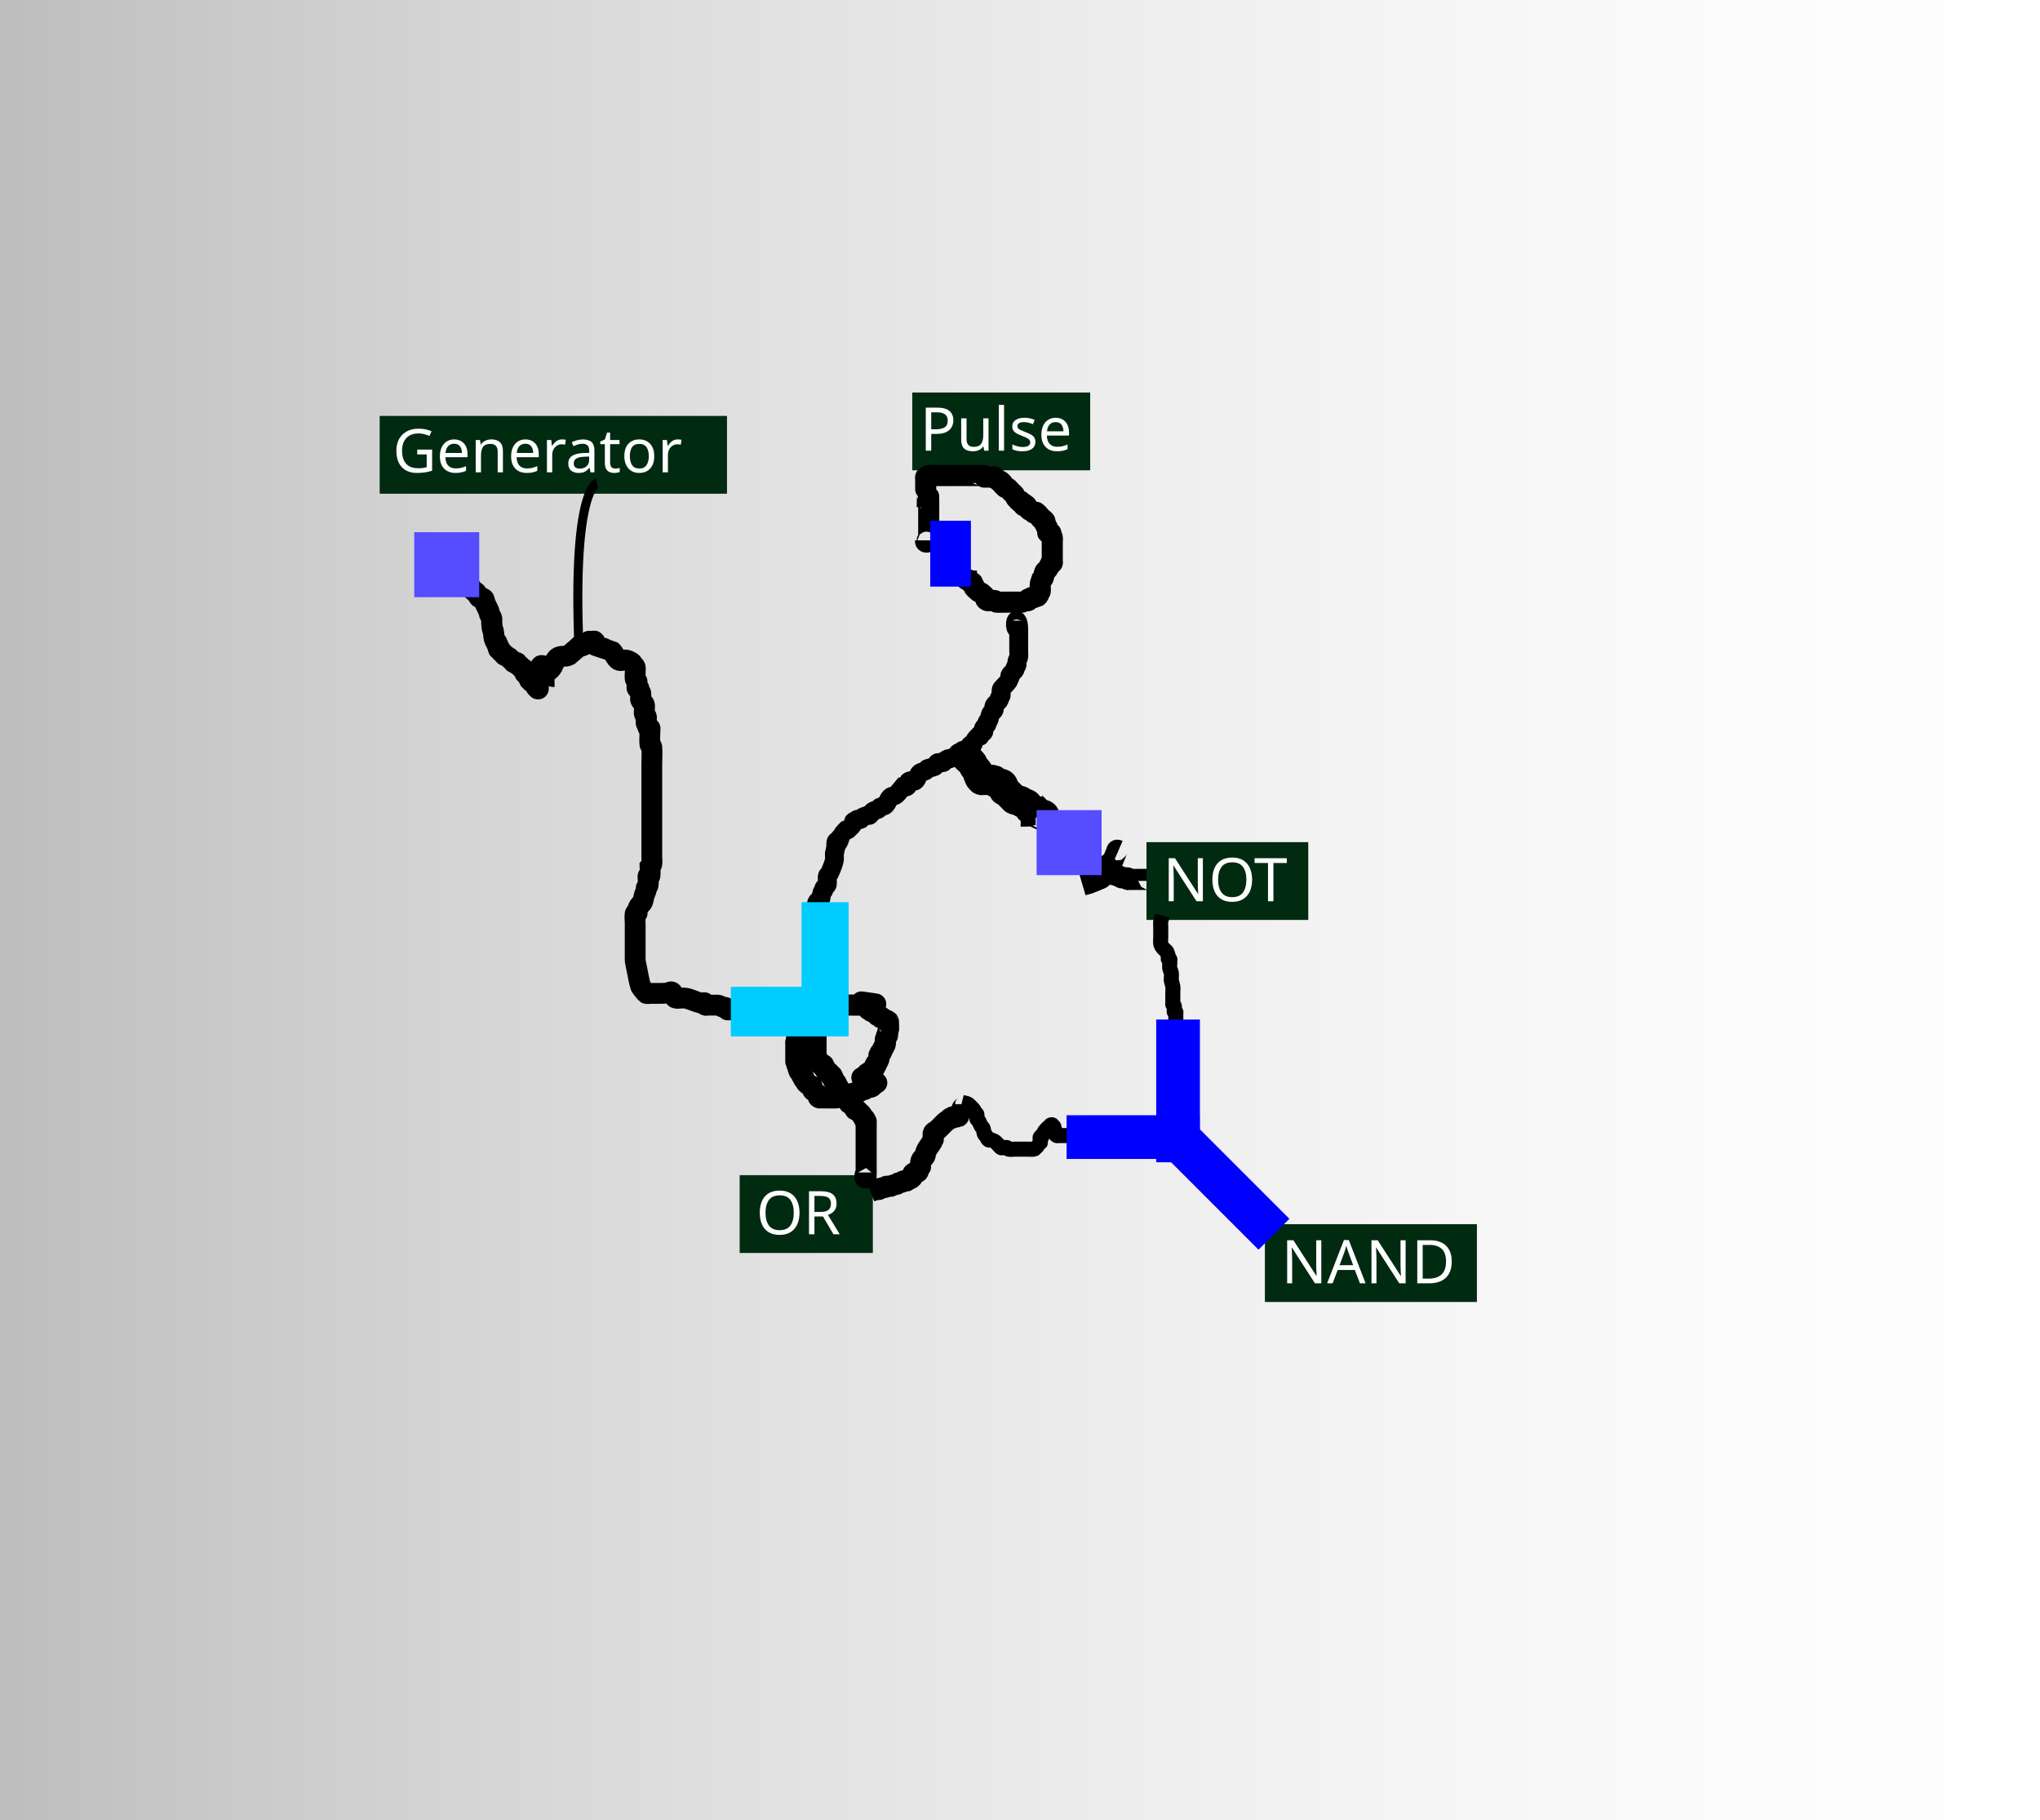
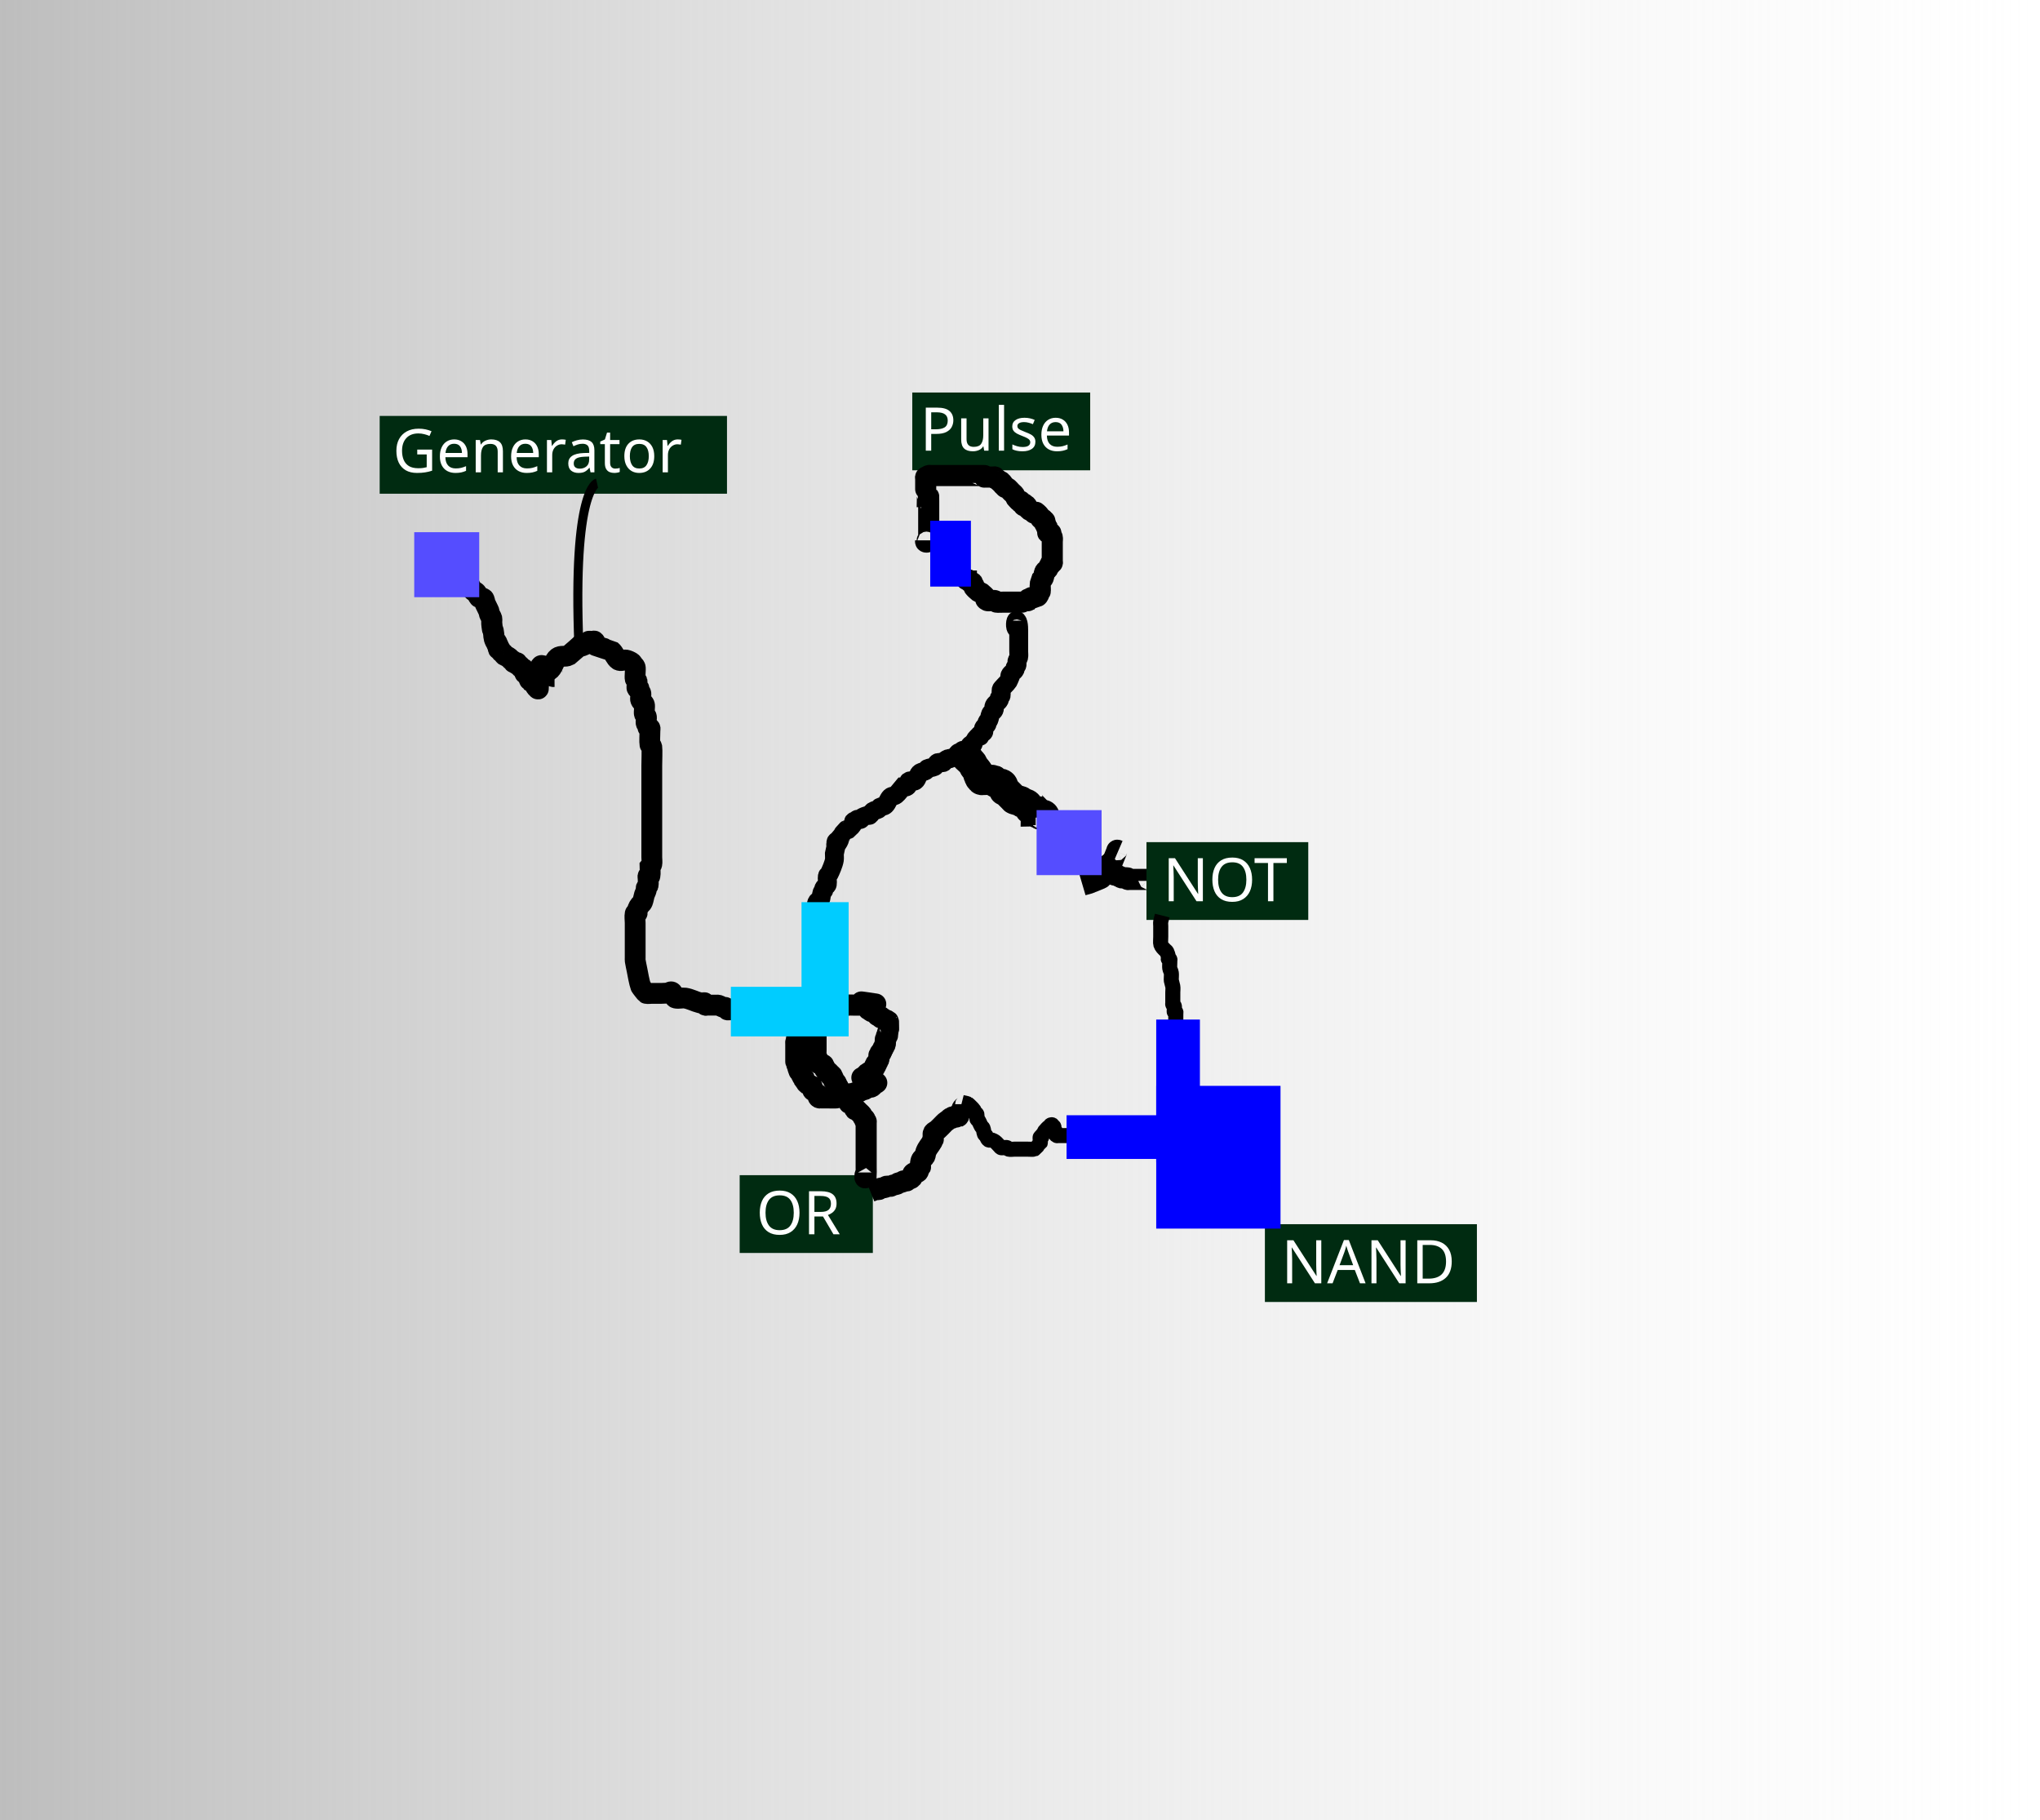
<svg xmlns="http://www.w3.org/2000/svg" xmlns:xlink="http://www.w3.org/1999/xlink" width="676.997" height="603.618" id="svg2" version="1.1">
  <defs id="defs4">
    <linearGradient id="linearGradient4087">
      <stop id="stop4089" offset="0" style="stop-color:#ececec;stop-opacity:1;" />
      <stop id="stop4091" offset="1" style="stop-color:#ececec;stop-opacity:0;" />
    </linearGradient>
    <linearGradient id="linearGradient4071">
      <stop style="stop-color:#bdbdbd;stop-opacity:0.993;" offset="0" id="stop4073" />
      <stop style="stop-color:#ececec;stop-opacity:0;" offset="1" id="stop4075" />
    </linearGradient>
    <linearGradient xlink:href="#linearGradient4071" id="linearGradient4093" x1="-144" y1="243.57" x2="854.997" y2="243.57" gradientUnits="userSpaceOnUse" gradientTransform="matrix(0.6776766,0,0,0.7461861,-46.41457,-41.17844)" />
  </defs>
  <g id="layer3" transform="translate(144,162.2388)">
    <rect transform="scale(-1,-1)" y="-443.379" x="-532.997" height="605.618" width="676.997" id="rect4095" style="fill:#ffffff;fill-opacity:1;stroke:none;display:inline" />
    <rect style="fill:url(#linearGradient4093);fill-opacity:1;stroke:none;display:inline;stroke-width:7;stroke-miterlimit:4;stroke-dasharray:none" id="rect4062" width="676.997" height="605.618" x="-144" y="-162.239" />
  </g>
  <g id="layer1" style="display:inline" transform="translate(109.7053,124.9284)">
    <path style="fill:none;stroke:#000000;stroke-width:7;stroke-linecap:butt;stroke-linejoin:miter;stroke-miterlimit:4;stroke-opacity:1;stroke-dasharray:none" d="m 45.388,68.688 c 0.327,0.337 0.654,0.673 0.981,1.01 0.082,0.168 0.146,0.382 0.245,0.505 0.314,0.387 0.645,0.713 0.981,1.01 0.238,0.21 0.511,0.241 0.736,0.505 0.355,0.417 0.631,1.082 0.981,1.515 0.07,0.087 0.165,-0.028 0.245,0 0.411,0.141 0.831,0.234 1.226,0.505 0.241,0.165 0.405,1.25 0.491,1.515 0.064,0.198 0.164,0.337 0.245,0.505 0.245,0.505 0.491,1.01 0.736,1.515 0.082,0.168 0.181,0.307 0.245,0.505 0.101,0.313 0.144,0.697 0.245,1.01 0.149,0.46 0.627,1.067 0.736,1.515 0.062,0.257 -0.032,1.184 0,1.515 0.066,0.68 0.12,1.375 0.245,2.02 0.043,0.221 0.202,0.284 0.245,0.505 0.375,1.931 0.007,2.034 0.736,3.534 0.058,0.119 0.187,-0.119 0.245,0 0.058,0.119 -0.058,0.386 0,0.505 0.654,0 -0.082,-0.168 0.245,0.505 0.058,0.119 0.187,-0.119 0.245,0 0.058,0.119 -0.058,0.386 0,0.505 0.058,0.119 0.187,-0.119 0.245,0 0.116,0.238 -0.116,0.772 0,1.01 0.116,0.238 0.344,-0.151 0.491,0 0.207,0.213 0.284,0.797 0.491,1.01 0.231,0.238 0.505,0.267 0.736,0.505 0.103,0.106 0.138,0.416 0.245,0.505 0.62,0.319 1.13,0.527 1.717,1.01 0.17,0.14 0.321,0.365 0.491,0.505 0.24,0.198 0.505,0.267 0.736,0.505 0.103,0.106 0.132,0.458 0.245,0.505 0.321,0.132 0.664,-0.163 0.981,0 0.079,0.041 -0.073,0.43 0,0.505 0.301,0.31 0.668,0.247 0.981,0.505 0.107,0.088 0.138,0.416 0.245,0.505 0.313,0.258 0.668,0.247 0.981,0.505 0.403,0.332 0.148,0.986 0.491,1.515 0.207,0.319 0.505,0.267 0.736,0.505 0.225,0.232 0.795,1.892 0.981,2.02 0.155,0.106 0.335,-0.106 0.491,0 0.11,0.075 0.142,0.398 0.245,0.505 0.231,0.238 0.505,0.267 0.736,0.505 0.207,0.213 0.284,0.797 0.491,1.01 0.073,0.075 0.172,-0.075 0.245,0 0.103,0.106 0.142,0.398 0.245,0.505 0.327,0.337 0.245,-0.168 0.245,-0.505 0,-0.337 0,-0.673 0,-1.01 0,-1.335 -0.102,-3.352 0.245,-4.544 0.094,-0.323 0.361,-0.239 0.491,-0.505 0.507,-1.045 -0.775,0.041 0.245,-1.01 0.073,-0.075 0.164,0 0.245,0 0.748,0 0.004,0.512 0.245,1.01 0.058,0.119 0.187,-0.119 0.245,0 0.507,1.045 -0.775,-0.041 0.245,1.01 0.146,0.151 0.329,-0.055 0.491,0 0.411,0.141 0.822,0.297 1.226,0.505 0.251,0.129 0.485,0.376 0.736,0.505 0.079,0.041 0.172,-0.075 0.245,0 0.103,0.106 0.142,0.398 0.245,0.505 0.073,0.075 0.164,0 0.245,0 0.082,0 0.164,0 0.245,0" id="path3962" />
    <rect style="fill:#002b11;stroke:none" id="rect4024" width="59.043" height="25.809" x="193.044" y="5.31" />
    <path style="fill:none;stroke:#000000;stroke-width:7;stroke-linecap:butt;stroke-linejoin:miter;stroke-miterlimit:4;stroke-opacity:1;stroke-dasharray:none" d="m 211,64.362 c 0,0.833 0,1.667 0,2.5 0,0.167 -0.118,0.382 0,0.5 0.118,0.118 0.351,-0.075 0.5,0 0.8,0.4 0.2,0.6 1,1 0.149,0.074 0.382,-0.118 0.5,0 0.118,0.118 -0.074,0.351 0,0.5 0.105,0.211 0.395,0.289 0.5,0.5 0.074,0.149 -0.074,0.351 0,0.5 0.103,0.207 1.288,1.359 1.5,1.5 0.31,0.207 0.69,0.293 1,0.5 0.212,0.141 1.397,1.293 1.5,1.5 0.345,0.69 -0.606,0.447 0.5,1 0.315,0.158 2.185,-0.158 2.5,0 0.211,0.105 0.289,0.395 0.5,0.5 0.181,0.09 2.152,0 2.5,0 2,0 4,0 6,0 0.121,0 1.484,0.016 1.5,0 0.118,-0.118 -0.118,-0.382 0,-0.5 0.118,-0.118 0.382,0.118 0.5,0 0.118,-0.118 -0.118,-0.382 0,-0.5 0.118,-0.118 0.351,0.074 0.5,0 0.211,-0.105 0.289,-0.395 0.5,-0.5 0.298,-0.149 0.702,0.149 1,0 0.211,-0.105 0.289,-0.395 0.5,-0.5 0.69,-0.345 0.447,0.606 1,-0.5 0.074,-0.149 -0.074,-0.351 0,-0.5 0.105,-0.211 0.395,-0.289 0.5,-0.5 0.124,-0.248 -0.063,-2.186 0,-2.5 0.167,-0.5 0.333,-1 0.5,-1.5 0.167,-0.167 0.412,-0.281 0.5,-0.5 0.255,-0.638 0.245,-1.362 0.5,-2 0.175,-0.438 0.739,-0.608 1,-1 0.207,-0.31 0.293,-0.69 0.5,-1 0.131,-0.196 0.395,-0.289 0.5,-0.5 0.074,-0.149 -0.118,-0.382 0,-0.5 0.118,-0.118 0.382,0.118 0.5,0 0.118,-0.118 0,-0.333 0,-0.5 0,-0.167 0,-0.333 0,-0.5 0,-2 0,-4 0,-6 0,-0.5 0.121,-1.015 0,-1.5 -0.057,-0.229 -0.395,-0.289 -0.5,-0.5 -0.149,-0.298 0.236,-0.764 0,-1 -0.236,-0.236 -0.764,0.236 -1,0 -0.102,-0.102 0.099,-1.302 0,-1.5 -0.105,-0.211 -0.395,-0.289 -0.5,-0.5 -0.074,-0.149 0.074,-0.351 0,-0.5 -0.105,-0.211 -0.395,-0.289 -0.5,-0.5 -0.149,-0.298 0.236,-0.764 0,-1 -0.118,-0.118 -0.382,0.118 -0.5,0 -0.118,-0.118 0.118,-0.382 0,-0.5 -0.118,-0.118 -0.351,0.075 -0.5,0 -0.766,-0.383 -0.391,-0.891 -1,-1.5 -1.951,-1.951 -0.269,0.116 -1.5,-0.5 -0.211,-0.105 -0.304,-0.369 -0.5,-0.5 -0.31,-0.207 -0.69,-0.293 -1,-0.5 -0.196,-0.131 -0.333,-0.333 -0.5,-0.5 -0.167,-0.167 -0.395,-0.289 -0.5,-0.5 -0.074,-0.149 0.118,-0.382 0,-0.5 -0.333,-0.333 -0.667,0.333 -1,0 -1.035,-1.035 1.581,0.04 -0.5,-1 -0.149,-0.075 -0.382,0.118 -0.5,0 -0.118,-0.118 0.118,-0.382 0,-0.5 -0.118,-0.118 -0.351,0.075 -0.5,0 -0.211,-0.105 -0.333,-0.333 -0.5,-0.5 -0.167,-0.167 -0.369,-0.304 -0.5,-0.5 -0.207,-0.31 -0.293,-0.69 -0.5,-1 -0.261,-0.392 -0.667,-0.667 -1,-1 -0.263,-0.263 -1.233,-1.366 -1.5,-1.5 -0.149,-0.075 -0.351,0.075 -0.5,0 -0.211,-0.105 -0.333,-0.333 -0.5,-0.5 -0.167,-0.167 -0.395,-0.289 -0.5,-0.5 -0.074,-0.149 0.118,-0.382 0,-0.5 -0.118,-0.118 -0.382,0.118 -0.5,0 -0.118,-0.118 0.118,-0.382 0,-0.5 -0.118,-0.118 -0.351,0.075 -0.5,0 -0.422,-0.211 -0.578,-0.789 -1,-1 -0.149,-0.075 -0.382,0.118 -0.5,0 -0.118,-0.118 0.118,-0.382 0,-0.5 -0.118,-0.118 -0.333,0 -0.5,0 -0.833,0 -1.667,0 -2.5,0 -1.333,0 0.167,0.167 -0.5,-0.5 -0.016,-0.016 -1.379,0 -1.5,0 -4,0 -8,0 -12,0 -1.333,0 -2.667,0 -4,0 -0.333,0 -0.684,-0.105 -1,0 -0.224,0.075 -0.289,0.395 -0.5,0.5 -0.149,0.075 -0.382,-0.118 -0.5,0 -0.118,0.118 0,0.333 0,0.5 0,1.167 0,2.333 0,3.5 0,0.184 -0.02,1.98 0,2 0.118,0.118 0.382,-0.118 0.5,0 0.118,0.118 0,0.333 0,0.5 0.167,0 0.382,-0.118 0.5,0 0.016,0.016 0,1.379 0,1.5 0,2.833 0,5.667 0,8.5 0,1 0,2 0,3 0,0.333 0.105,0.684 0,1 -0.074,0.224 -0.395,0.289 -0.5,0.5 -0.074,0.149 0.118,0.382 0,0.5 -0.118,0.118 -0.382,0.118 -0.5,0 -0.118,-0.118 0,-0.333 0,-0.5" id="path3998" />
    <path style="fill:none;stroke:#000000;stroke-width:6.907;stroke-linecap:butt;stroke-linejoin:miter;stroke-miterlimit:4;stroke-opacity:1;stroke-dasharray:none" d="m 64.953,101.086 c 1.048,-1.454 3.144,1.09 4.287,0 0.516,-0.493 0.117,-1.811 0.612,-2.337 0.845,-0.895 2.195,-0.699 3.062,-1.558 1.032,-1.021 1.329,-3.039 2.45,-3.894 1.065,-0.813 2.529,-0.171 3.675,-0.779 8.191,-6.944 0.065,-0.812 6.125,-3.894 1.892,-0.962 -0.479,-0.779 1.225,-0.779 0.204,0 0.408,0 0.612,0 0.204,0 0.468,-0.184 0.612,0 0.967,1.23 -1.512,0.477 0.612,1.558 0.231,0.117 4.805,1.482 4.9,1.558 0.979,0.778 1.417,2.459 2.45,3.116 0.73,0.464 1.642,-0.147 2.45,0 0.639,0.116 1.26,0.412 1.837,0.779 0.258,0.164 0.408,0.519 0.612,0.779 0.204,0.26 0.483,0.45 0.612,0.779 0.195,0.495 -0.169,3.249 0,3.894 0.091,0.348 0.483,0.45 0.612,0.779 0.121,0.309 -0.125,2.177 0,2.337 0.144,0.184 0.468,-0.184 0.613,0 0.144,0.184 -0.091,0.547 0,0.779 0.129,0.328 0.483,0.45 0.612,0.779 0.245,0.623 -0.245,1.714 0,2.337 0.258,0.657 0.967,0.901 1.225,1.558 0.192,0.49 -0.192,2.626 0,3.116 0.129,0.328 0.483,0.45 0.613,0.779 0.245,0.623 -0.245,1.714 0,2.337 0.129,0.328 0.483,0.45 0.612,0.779 0.091,0.232 -0.144,0.595 0,0.779 0.144,0.184 0.468,-0.184 0.612,0 0.144,0.184 0,0.519 0,0.779 0,1.118 -0.161,3.854 0,4.673 0.07,0.356 0.556,0.419 0.613,0.779 0.156,0.994 0,4.723 0,6.231 0,4.154 0,8.308 0,12.462 0,4.933 0,9.866 0,14.799 0,1.038 0,2.077 0,3.115 0,0.779 0.149,1.581 0,2.337 -0.07,0.356 -0.408,0.519 -0.613,0.779 0,1.038 0.198,2.108 0,3.116 -0.05,0.252 -0.468,-0.184 -0.612,0 -0.144,0.184 0,0.519 0,0.779 0,0.779 0.149,1.581 0,2.337 -0.07,0.356 -0.483,0.45 -0.612,0.779 -0.091,0.232 0.065,0.533 0,0.779 -0.144,0.551 -0.443,1.019 -0.613,1.558 -0.24,0.762 -0.324,1.602 -0.612,2.337 -0.258,0.657 -0.905,0.947 -1.225,1.558 -0.253,0.483 -0.468,1.007 -0.613,1.558 -0.065,0.246 0.144,0.595 0,0.779 -0.144,0.184 -0.563,-0.252 -0.612,0 -0.198,1.007 0,2.077 0,3.116 0,1.038 0,2.077 0,3.115 0,2.077 0,4.154 0,6.231 0,0.779 0,1.558 0,2.337 0,0.26 -0.04,0.524 0,0.779 0.165,1.05 0.408,2.077 0.612,3.115 0.196,0.998 0.786,4.335 1.225,5.452 0.081,0.207 1.675,2.233 1.837,2.337 0.186,0.119 1.562,0 1.837,0 1.021,0 2.042,0 3.062,0 0.817,0 1.642,-0.147 2.45,0 1.735,-1.718 1.549,1.367 2.45,1.558 1.007,0.213 2.048,-0.143 3.062,0 1.673,0.236 3.249,1.138 4.9,1.558 0.21,0.053 1.775,-0.08 1.837,0 0.144,0.184 -0.144,0.595 0,0.779 0.144,0.184 0.408,0 0.612,0 0.204,0 0.408,0 0.612,0 0.817,0 1.633,0 2.45,0 0.204,0 0.414,-0.063 0.612,0 0.626,0.199 1.211,0.58 1.837,0.779 0.198,0.063 0.43,-0.116 0.613,0 0.258,0.164 0.354,0.615 0.612,0.779 0.183,0.116 0.408,0 0.612,0 0.204,0 0.408,0 0.613,0" id="path4006" />
    <path style="fill:none;stroke:#000000;stroke-width:6.26;stroke-linecap:butt;stroke-linejoin:miter;stroke-miterlimit:4;stroke-opacity:1;stroke-dasharray:none" d="m 227.781,81.013 c 0,0.897 0.777,2.691 0,2.691 -0.777,0 -0.549,-3.325 0,-2.691 0.717,0.829 0.583,3.334 0.583,4.709 0,1.794 0,3.588 0,5.382 0,0.442 0.109,1.639 0,2.018 -0.137,0.476 -0.445,0.87 -0.583,1.345 -0.123,0.425 0.174,0.944 0,1.345 -0.123,0.284 -0.46,0.389 -0.583,0.673 -0.087,0.201 0.087,0.472 0,0.673 -0.35,0.807 -1.398,1.211 -1.748,2.018 -0.087,0.201 0,0.448 0,0.673 -0.194,0.448 -0.342,0.928 -0.583,1.345 -0.312,0.54 -2.246,2.304 -2.33,2.691 -0.141,0.653 0.141,1.366 0,2.018 -0.067,0.308 -0.46,0.389 -0.583,0.673 -0.087,0.201 0.087,0.472 0,0.673 -0.35,0.807 -1.398,1.211 -1.748,2.018 -0.311,0.718 0.311,0.628 0,1.345 -0.246,0.567 -0.919,0.778 -1.165,1.345 -0.275,0.634 -0.308,1.384 -0.583,2.018 -0.123,0.284 -0.46,0.389 -0.583,0.673 -0.087,0.201 0.087,0.472 0,0.673 -0.246,0.567 -0.919,0.778 -1.165,1.345 -0.174,0.401 0.275,1.028 0,1.345 -0.307,0.355 -0.858,0.318 -1.165,0.673 -0.137,0.159 0.137,0.514 0,0.673 -0.137,0.159 -0.409,-0.1 -0.583,0 -0.155,0.089 -1.67,1.84 -1.748,2.018 -0.087,0.201 0.137,0.514 0,0.673 -0.137,0.159 -0.409,-0.1 -0.583,0 -0.699,0.404 -1.049,1.615 -1.748,2.018 -0.347,0.201 -0.818,-0.201 -1.165,0 -0.246,0.142 -0.337,0.531 -0.583,0.673 -0.174,0.1 -0.409,-0.1 -0.583,0 -0.934,0.539 -0.231,0.806 -1.165,1.345 -0.583,0.224 -1.165,0.448 -1.748,0.673 -0.194,0 -0.398,-0.071 -0.583,0 -0.412,0.159 -0.804,0.395 -1.165,0.673 -0.228,0.176 -0.316,0.596 -0.583,0.673 -0.565,0.163 -1.182,-0.163 -1.748,0 -0.533,0.154 -0.655,1.11 -1.165,1.345 -0.743,0.343 -1.587,0.329 -2.33,0.673 -0.255,0.118 -0.337,0.531 -0.583,0.673 -0.549,0.317 -1.198,0.356 -1.748,0.673 -0.868,0.501 -0.915,2.114 -1.748,2.691 -0.5,0.346 -1.182,-0.163 -1.748,0 -1.178,0.34 -0.013,1.575 -1.165,2.018 -0.368,0.142 -0.777,0 -1.165,0 -0.777,0.897 -1.436,1.954 -2.33,2.691 -0.5,0.412 -1.276,0.219 -1.748,0.673 -0.746,0.718 -1.002,1.973 -1.748,2.691 -0.472,0.454 -1.198,0.356 -1.748,0.673 -0.246,0.142 -0.337,0.531 -0.583,0.673 -0.549,0.317 -1.221,0.308 -1.748,0.673 -0.471,0.326 -0.708,0.994 -1.165,1.345 -0.162,0.124 -0.394,-0.054 -0.583,0 -0.596,0.172 -1.198,0.356 -1.748,0.673 -0.246,0.142 -0.337,0.531 -0.583,0.673 -0.347,0.201 -0.818,-0.201 -1.165,0 -0.246,0.142 -0.337,0.531 -0.583,0.673 -0.174,0.1 -0.445,-0.159 -0.583,0 -0.137,0.159 0.087,0.472 0,0.673 -0.077,0.179 -1.593,1.929 -1.748,2.018 -0.174,0.1 -0.409,-0.1 -0.583,0 -0.112,0.064 -2.274,2.562 -2.33,2.691 -0.087,0.201 0.087,0.472 0,0.673 -1.212,2.8 0.04,-0.719 -1.165,0.673 -0.275,0.317 0.388,1.345 0,1.345 -0.194,0 -0.194,-0.673 0,-0.673 0.194,0 0.038,0.453 0,0.673 -0.194,0.897 -0.388,1.794 -0.583,2.691 0,0.673 0.096,1.355 0,2.018 -0.185,1.285 -1.258,3.767 -1.748,4.709 -0.141,0.272 -0.529,0.362 -0.583,0.673 -0.152,0.88 0.152,1.811 0,2.691 -0.108,0.622 -0.919,0.778 -1.165,1.345 -0.087,0.201 0.087,0.472 0,0.673 -0.123,0.284 -0.481,0.378 -0.583,0.673 -0.297,0.858 -0.224,1.864 -0.583,2.691 -0.087,0.201 -0.409,-0.1 -0.583,0 -0.246,0.142 -0.46,0.389 -0.583,0.673 -0.311,0.718 0.311,0.628 0,1.345 -0.123,0.284 -0.46,0.389 -0.583,0.673 -0.077,0.177 0,2.339 0,2.691" id="path4008" />
    <rect style="fill:#002b11;stroke:none" id="rect4020" width="44.194" height="25.809" x="135.764" y="264.999" />
    <text xml:space="preserve" style="font-size:40px;font-style:normal;font-weight:normal;line-height:125%;letter-spacing:0px;word-spacing:0px;fill:#ffffff;fill-opacity:1;stroke:none;font-family:Sans" x="141.215" y="284.612" id="text3968">
      <tspan id="tspan3970" x="141.215" y="284.612" style="font-size:20px;fill:#ffffff;stroke:none">OR</tspan>
    </text>
    <rect y="13.078" x="16.295" height="25.809" width="115.258" id="rect4022" style="fill:#002b11;stroke:none" />
    <text xml:space="preserve" style="font-size:40px;font-style:normal;font-weight:normal;line-height:125%;letter-spacing:0px;word-spacing:0px;fill:#ffffff;fill-opacity:1;stroke:none;font-family:Sans" x="20.621" y="31.794" id="text3939">
      <tspan id="tspan3941" x="20.621" y="31.794" style="font-size:20px;fill:#ffffff">Generator</tspan>
    </text>
    <text id="text3964" y="24.612" x="195.593" style="font-size:40px;font-style:normal;font-weight:normal;line-height:125%;letter-spacing:0px;word-spacing:0px;fill:#ffffff;fill-opacity:1;stroke:none;font-family:Sans" xml:space="preserve">
      <tspan style="font-size:20px;fill:#ffffff" y="24.612" x="195.593" id="tspan3966">Pulse</tspan>
    </text>
    <path style="fill:none;stroke:#000000;stroke-width:3;stroke-linecap:butt;stroke-linejoin:miter;stroke-miterlimit:4;stroke-opacity:1;stroke-dasharray:none" d="M 82.409,89.446 C 80.288,37.12 88.42,35.352 88.42,35.352" id="path4026" />
    <path style="fill:none;stroke:#000000;stroke-width:10;stroke-linecap:butt;stroke-linejoin:miter;stroke-miterlimit:4;stroke-opacity:1;stroke-dasharray:none" d="m 209.5,123.862 c 0.5,0.667 1,1.333 1.5,2 0,0.167 -0.074,0.351 0,0.5 0.105,0.211 0.333,0.333 0.5,0.5 0.391,0.391 1.212,1.069 1.5,1.5 0.207,0.31 0.293,0.69 0.5,1 0.462,0.693 1.071,1.285 1.5,2 0.172,0.286 -0.149,0.702 0,1 0.105,0.211 0.395,0.289 0.5,0.5 0.074,0.149 -0.118,0.382 0,0.5 0.118,0.118 0.382,-0.118 0.5,0 0.118,0.118 -0.118,0.382 0,0.5 0.118,0.118 0.333,0 0.5,0 0.167,0 0.333,0 0.5,0 0.354,0 2.871,-0.065 3,0 0.422,0.211 0.562,0.825 1,1 0.638,0.255 1.514,0.014 2,0.5 0.486,0.486 0.193,1.385 0.5,2 0.074,0.149 0.351,-0.074 0.5,0 0.211,0.105 0.333,0.333 0.5,0.5 0.5,0.5 1,1 1.5,1.5 0.167,0.167 0.333,0.333 0.5,0.5 0.167,0.167 0.281,0.412 0.5,0.5 0.638,0.255 1.362,0.245 2,0.5 0.219,0.087 0.289,0.395 0.5,0.5 0.471,0.236 1.029,0.264 1.5,0.5 0.777,0.389 0.738,1.746 1.5,2 0.002,7.5e-4 1.5,-4.8e-4 1.5,0 0.118,0.118 0,0.333 0,0.5 0.167,0 0.382,-0.118 0.5,0 0.118,0.118 -0.118,0.382 0,0.5 0.118,0.118 0.351,-0.074 0.5,0 0.211,0.105 0.289,0.395 0.5,0.5 0.149,0.074 0.333,0 0.5,0 0.819,0 1,0.181 1,1" id="path4030" />
    <path style="fill:none;stroke:#000000;stroke-width:7;stroke-linecap:butt;stroke-linejoin:miter;stroke-miterlimit:4;stroke-opacity:1;stroke-dasharray:none" d="m 255,159.862 c 0.667,0.833 1.245,1.745 2,2.5 0.609,0.609 1.117,0.234 1.5,1 0.074,0.149 0,0.333 0,0.5 0.5,0.5 0.934,1.076 1.5,1.5 0.267,0.2 0.702,-0.149 1,0 0.211,0.105 0.289,0.395 0.5,0.5 0.149,0.074 0.351,-0.074 0.5,0 0.211,0.105 0.269,0.454 0.5,0.5 0.654,0.131 1.353,-0.162 2,0 0.162,0.04 -0.118,0.382 0,0.5 0.118,0.118 0.333,0 0.5,0 1.167,0 2.333,0 3.5,0 0.833,0 1.667,0 2.5,0 0.167,0 0.382,-0.118 0.5,0 0.118,0.118 0,0.333 0,0.5" id="path4032" />
    <rect y="154.499" x="270.764" height="25.809" width="53.694" id="rect4034" style="fill:#002b11;stroke:none" />
    <text id="text4036" y="174.112" x="276.215" style="font-size:40px;font-style:normal;font-weight:normal;line-height:125%;letter-spacing:0px;word-spacing:0px;fill:#ffffff;fill-opacity:1;stroke:none;font-family:Sans" xml:space="preserve">
      <tspan style="font-size:20px;fill:#ffffff;stroke:none" y="174.112" x="276.215" id="tspan4038">NOT</tspan>
    </text>
    <path style="fill:none;stroke:#000000;stroke-width:5;stroke-linecap:butt;stroke-linejoin:miter;stroke-miterlimit:4;stroke-opacity:1;stroke-dasharray:none" d="m 209.5,240.862 c 0.667,0.167 1.362,0.245 2,0.5 0.157,0.063 1.913,1.825 2,2 0.074,0.149 -0.074,0.351 0,0.5 0.211,0.422 0.886,0.543 1,1 0.121,0.485 -0.121,1.015 0,1.5 0.057,0.229 0.379,0.298 0.5,0.5 0.383,0.639 0.617,1.361 1,2 0.121,0.202 0.412,0.281 0.5,0.5 0.255,0.638 0.245,1.362 0.5,2 0.087,0.219 0.369,0.304 0.5,0.5 0.207,0.31 0.293,0.69 0.5,1 0.626,0.939 0.751,0.25 1.5,0.5 0.354,0.118 0.69,0.293 1,0.5 0.431,0.288 1.109,1.109 1.5,1.5 0.167,0.167 0.289,0.395 0.5,0.5 0.314,0.157 1.686,-0.157 2,0 0.211,0.105 0.271,0.443 0.5,0.5 0.647,0.162 1.333,0 2,0 1.333,0 2.667,0 4,0 0.348,0 2.319,0.09 2.5,0 0.096,-0.048 1.952,-1.904 2,-2 0.136,-0.271 -0.137,-1.863 0,-2 0.118,-0.118 0.382,0.118 0.5,0 0.118,-0.118 -0.074,-0.351 0,-0.5 0.105,-0.211 0.369,-0.304 0.5,-0.5 0.207,-0.31 0.293,-0.69 0.5,-1 0.141,-0.212 1.293,-1.397 1.5,-1.5 0.149,-0.074 0.382,0.118 0.5,0 0.118,-0.118 -0.118,-0.382 0,-0.5 0.118,-0.118 0.5,-0.167 0.5,0 0,0.167 -0.618,-0.118 -0.5,0 0.264,0.264 0.736,0.236 1,0.5 0.25,0.25 -0.25,1.25 0,1.5 0.118,0.118 0.382,-0.118 0.5,0 0.236,0.236 -0.149,0.702 0,1 0.105,0.211 0.289,0.395 0.5,0.5 0.149,0.074 0.333,0 0.5,0 0.167,0 0.333,0 0.5,0 1,0 2,0 3,0" id="path4046" />
    <path style="fill:none;stroke:#000000;stroke-width:5;stroke-linecap:butt;stroke-linejoin:miter;stroke-miterlimit:4;stroke-opacity:1;stroke-dasharray:none" d="m 276,178.862 c -0.167,0.667 -0.365,1.326 -0.5,2 -0.09,0.45 0,1.04 0,1.5 0,1.167 0,2.333 0,3.5 0,0.451 -0.105,2.185 0,2.5 0.305,0.915 0.856,1.356 1.5,2 0.167,0.167 0.395,0.289 0.5,0.5 0.236,0.471 0.372,0.989 0.5,1.5 0.051,0.205 -0.061,0.939 0,1 0.118,0.118 0.382,-0.118 0.5,0 0.118,0.118 0,0.333 0,0.5 0,0.167 0,0.333 0,0.5 0,0.667 -0.094,1.34 0,2 0.074,0.522 0.425,0.978 0.5,1.5 0.094,0.66 0,1.333 0,2 0,0.167 -0.033,0.337 0,0.5 0.135,0.674 0.365,1.326 0.5,2 0.113,0.563 0,1.395 0,2 0,1 0,2 0,3 0,0.167 0,0.333 0,0.5 0,0.167 -0.074,0.351 0,0.5 0.105,0.211 0.395,0.289 0.5,0.5 0.136,0.271 -0.137,1.863 0,2 0.118,0.118 0.382,-0.118 0.5,0 0.118,0.118 0,0.333 0,0.5 0,0.167 0,0.333 0,0.5 0,0.559 -0.028,4.972 0,5 0.667,0.667 0.5,-0.833 0.5,0.5" id="path4048" />
    <rect y="281.262" x="310.066" height="25.809" width="70.357" id="rect4052" style="fill:#002b11;stroke:none" />
    <text id="text4054" y="300.876" x="315.517" style="font-size:40px;font-style:normal;font-weight:normal;line-height:125%;letter-spacing:0px;word-spacing:0px;fill:#ffffff;fill-opacity:1;stroke:none;font-family:Sans" xml:space="preserve">
      <tspan style="font-size:20px;fill:#ffffff;stroke:none" y="300.876" x="315.517" id="tspan4056">NAND</tspan>
    </text>
    <path id="path4097" d="m 249.548,168.748 c 0.918,-0.271 1.87,-0.44 2.753,-0.814 0.713,-0.302 0.579,-0.868 1.342,-0.922 0.149,-0.01 0.275,0.119 0.413,0.178 0.585,-0.248 1.21,-0.413 1.755,-0.744 0.257,-0.156 0.119,-0.651 0.345,-0.852 0.16,-0.142 0.425,-0.106 0.585,-0.248 0.113,-0.1 0.06,-0.326 0.172,-0.426 0.16,-0.142 0.467,-0.068 0.585,-0.248 0.333,-0.51 0.333,-1.21 0.69,-1.704 0.089,-0.123 0.275,0.236 0.413,0.178 0.138,-0.058 0.115,-0.284 0.172,-0.426 0.402,-0.994 0.805,-1.988 1.207,-2.982 0.287,-0.71 0.575,-1.42 0.862,-2.13 0.058,-0.142 0.035,-0.368 0.172,-0.426 0.138,-0.058 0.275,0.119 0.413,0.178" style="fill:none;stroke:#000000;stroke-width:7;stroke-linecap:butt;stroke-linejoin:miter;stroke-miterlimit:4;stroke-opacity:1;stroke-dasharray:none" />
    <path style="fill:none;stroke:#000000;stroke-width:7;stroke-linecap:butt;stroke-linejoin:miter;stroke-miterlimit:4;stroke-opacity:1;stroke-dasharray:none" d="m 280.014,333.857 c 0.471,-0.118 0.935,-0.274 1.414,-0.354 0.431,-0.072 1.762,0 2.121,0 1.061,0 2.121,0 3.182,0 0.086,0 1.049,0.011 1.061,0 0.083,-0.083 -0.083,-0.27 0,-0.354 0.083,-0.083 0.236,0 0.354,0 0.118,0 0.236,0 0.354,0 0.707,0 1.414,0 2.121,0 0.159,0 -5.057,-0.761 -4.95,-0.707 0.298,0.149 0.409,0.558 0.707,0.707 0.105,0.053 0.27,-0.083 0.354,0 0.083,0.083 -0.053,0.248 0,0.354 0.074,0.149 0.236,0.236 0.354,0.354 0.118,0.118 0.204,0.279 0.354,0.354 0.488,0.244 0.316,-0.428 0.707,0.354 0.053,0.105 -0.083,0.27 0,0.354 0.083,0.083 0.248,-0.053 0.354,0 0.755,0.377 -0.048,0.33 0.707,0.707 0.211,0.105 0.496,-0.105 0.707,0 0.149,0.074 0.204,0.279 0.354,0.354 0.105,0.053 0.248,-0.053 0.354,0 0.651,0.325 0.056,0.735 0.707,1.061 0.105,0.053 0.248,-0.053 0.354,0 0.149,0.074 0.204,0.279 0.354,0.354 0.105,0.053 0.27,-0.083 0.354,0 0.083,0.083 -0.083,0.27 0,0.354 0.083,0.083 0.248,-0.053 0.354,0 0.149,0.074 0.204,0.279 0.354,0.354 0.105,0.053 0.248,-0.053 0.354,0 0.149,0.074 0.204,0.279 0.354,0.354 0.105,0.053 0.248,-0.053 0.354,0 1.471,0.736 -0.378,-0.024 0.354,0.707 0.083,0.083 0.27,-0.083 0.354,0 0.011,0.011 0,0.975 0,1.061 0,0.251 0.046,2.03 0,2.121 -0.074,0.149 -0.279,0.204 -0.354,0.354 -0.07,0.14 0.072,0.988 0,1.061 -0.083,0.083 -0.27,-0.083 -0.354,0 -0.167,0.167 0.105,0.496 0,0.707 -0.074,0.149 -0.279,0.204 -0.354,0.354 -0.112,0.223 0.112,1.545 0,1.768 -0.074,0.149 -0.279,0.204 -0.354,0.354 -0.053,0.105 0.053,0.248 0,0.354 -0.074,0.149 -0.279,0.204 -0.354,0.354 -0.053,0.105 0.053,0.248 0,0.354 -0.074,0.149 -0.279,0.204 -0.354,0.354 -0.053,0.105 0.053,0.248 0,0.354 -0.074,0.149 -0.279,0.204 -0.354,0.354 -0.053,0.105 0.083,0.27 0,0.354 -0.083,0.083 -0.27,-0.083 -0.354,0 -0.083,0.083 0.053,0.248 0,0.354 -0.074,0.149 -0.279,0.204 -0.354,0.354 -0.111,0.222 0.111,1.192 0,1.414 -0.074,0.149 -0.279,0.204 -0.354,0.354 -0.053,0.105 0.053,0.248 0,0.354 -0.074,0.149 -0.279,0.204 -0.354,0.354 -0.053,0.105 0.083,0.27 0,0.354 -0.083,0.083 -0.27,-0.083 -0.354,0 -0.167,0.167 0.167,0.54 0,0.707 -0.083,0.083 -0.27,-0.083 -0.354,0 -0.167,0.167 0.105,0.496 0,0.707 -0.074,0.149 -0.279,0.204 -0.354,0.354 -0.053,0.105 0.053,0.248 0,0.354 -0.074,0.149 -0.279,0.204 -0.354,0.354 -0.053,0.105 0.083,0.27 0,0.354 -0.085,0.085 -1.329,-0.085 -1.414,0 -0.083,0.083 0.083,0.27 0,0.354 -0.083,0.083 -0.27,-0.083 -0.354,0 -0.186,0.186 -0.167,0.521 -0.354,0.707 -0.083,0.083 -0.248,-0.053 -0.354,0 -0.149,0.074 -0.215,0.261 -0.354,0.354 -0.219,0.146 -0.488,0.207 -0.707,0.354 -0.322,0.215 5.263,1.611 4.95,1.768 -0.333,0.167 -0.727,0.187 -1.061,0.354 -1.471,0.736 0.378,-0.024 -0.354,0.707 -0.67,0.67 -0.917,0.141 -1.768,0.354 -0.323,0.081 -0.398,0.583 -0.707,0.707 -0.451,0.18 -0.963,0.173 -1.414,0.354 -0.155,0.062 -0.199,0.292 -0.354,0.354 -0.451,0.18 -0.963,0.173 -1.414,0.354 -0.155,0.062 -0.192,0.313 -0.354,0.354 -0.343,0.086 -0.718,-0.086 -1.061,0 -0.162,0.04 -0.204,0.279 -0.354,0.354 -0.333,0.167 -0.699,0.263 -1.061,0.354 -0.114,0.029 -0.248,-0.053 -0.354,0 -0.149,0.074 -0.192,0.313 -0.354,0.354 -0.413,0.103 -2.1,-0.125 -2.475,0 -0.158,0.053 -0.204,0.279 -0.354,0.354 -0.121,0.06 -2.419,0 -2.828,0 -0.707,0 -1.414,0 -2.121,0 -0.118,0 -0.236,0 -0.354,0 -0.118,0 -0.248,0.053 -0.354,0 -0.694,-0.347 -0.159,-0.672 -0.354,-1.061 -0.034,-0.068 -1.347,-1.38 -1.414,-1.414 -0.105,-0.053 -0.301,0.105 -0.354,0 -0.217,-0.435 -0.05,-1.035 -0.354,-1.414 -0.233,-0.291 -0.727,-0.187 -1.061,-0.354 -0.104,-0.052 -1.388,-1.335 -1.414,-1.414 -0.074,-0.224 0.074,-0.483 0,-0.707 -0.105,-0.316 -0.558,-0.409 -0.707,-0.707 -0.053,-0.105 0.053,-0.248 0,-0.354 -0.074,-0.149 -0.279,-0.204 -0.354,-0.354 -0.053,-0.105 0.053,-0.248 0,-0.354 -0.074,-0.149 -0.279,-0.204 -0.354,-0.354 -0.053,-0.105 0.053,-0.248 0,-0.354 -0.809,-1.618 0.147,1.5 -0.707,-1.061 -0.074,-0.224 0.105,-0.496 0,-0.707 -0.074,-0.149 -0.279,-0.204 -0.354,-0.354 -0.105,-0.211 0.105,-0.496 0,-0.707 -0.074,-0.149 -0.279,-0.204 -0.354,-0.354 -0.053,-0.105 0,-0.236 0,-0.354 0,-0.118 0,-0.236 0,-0.354 0,-0.707 0,-1.414 0,-2.121 0,-0.943 0,-1.886 0,-2.828 0,-0.185 -0.046,-1.321 0,-1.414 0.074,-0.149 0.236,-0.236 0.354,-0.354 0.118,-0.118 0.204,-0.279 0.354,-0.354 0.105,-0.053 0.248,0.053 0.354,0 0.149,-0.074 0.236,-0.236 0.354,-0.354 0.118,-0.118 0.279,-0.204 0.354,-0.354 0.053,-0.105 -0.053,-0.248 0,-0.354 0.391,-0.782 0.219,-0.11 0.707,-0.354 0.149,-0.074 0.236,-0.236 0.354,-0.354 0.118,-0.118 0.279,-0.204 0.354,-0.354 0.053,-0.105 -0.083,-0.27 0,-0.354 0.167,-0.167 0.496,0.105 0.707,0 0.149,-0.074 0.204,-0.279 0.354,-0.354 0.354,-0.118 0.707,-0.236 1.061,-0.354 0.118,-0.118 0.204,-0.279 0.354,-0.354 0.105,-0.053 0.27,0.083 0.354,0 0.083,-0.083 -0.083,-0.27 0,-0.354 0.083,-0.083 0.248,0.053 0.354,0 0.149,-0.074 0.187,-0.354 0.354,-0.354 0.118,0 0,0.236 0,0.354 0,0.236 0,0.471 0,0.707 0,1.061 0,2.121 0,3.182 0,1.296 0,2.593 0,3.889 0,0.372 -0.073,1.475 0,1.768 0.736,2.943 -0.024,-0.427 0.707,1.768 0.037,0.112 0,0.236 0,0.354 0.118,0.118 0.279,0.204 0.354,0.354 0.053,0.105 -0.083,0.27 0,0.354 0.167,0.167 0.54,-0.167 0.707,0 0.083,0.083 -0.083,0.27 0,0.354 0.167,0.167 0.54,-0.167 0.707,0 0.167,0.167 -0.167,0.54 0,0.707 0.083,0.083 0.27,-0.083 0.354,0 0.167,0.167 -0.105,0.496 0,0.707 0.736,1.471 -0.024,-0.378 0.707,0.354 0.083,0.083 -0.053,0.248 0,0.354 0.736,1.471 -0.024,-0.378 0.707,0.354 0.083,0.083 -0.053,0.248 0,0.354 0.736,1.471 -0.024,-0.378 0.707,0.354 0.083,0.083 -0.083,0.27 0,0.354 0.083,0.083 0.27,-0.083 0.354,0 0.083,0.083 -0.053,0.248 0,0.354 0.074,0.149 0.279,0.204 0.354,0.354 0.105,0.211 -0.105,0.496 0,0.707 0.212,0.424 0.849,0.636 1.061,1.061 0.053,0.105 -0.037,0.242 0,0.354 0.854,2.561 -0.102,-0.557 0.707,1.061 0.053,0.105 -0.053,0.248 0,0.354 1.173,1.173 -0.167,-0.333 0.354,0.707 0.376,0.751 0.332,-0.044 0.707,0.707 0.053,0.105 -0.083,0.27 0,0.354 0.083,0.083 0.27,-0.083 0.354,0 0.083,0.083 -0.083,0.27 0,0.354 0.083,0.083 0.27,-0.083 0.354,0 0.083,0.083 -0.053,0.248 0,0.354 0.736,1.471 -0.024,-0.378 0.707,0.354 0.083,0.083 -0.083,0.27 0,0.354 0.083,0.083 0.27,-0.083 0.354,0 0.083,0.083 -0.083,0.27 0,0.354 0.083,0.083 0.27,-0.083 0.354,0 0.167,0.167 -0.167,0.54 0,0.707 0.083,0.083 0.27,-0.083 0.354,0 0.167,0.167 -0.167,0.54 0,0.707 0.083,0.083 0.248,-0.053 0.354,0 0.149,0.074 0.215,0.261 0.354,0.354 0.219,0.146 0.521,0.167 0.707,0.354 0.083,0.083 -0.053,0.248 0,0.354 0.074,0.149 0.279,0.204 0.354,0.354 0.053,0.105 -0.053,0.248 0,0.354 0.391,0.782 0.219,0.11 0.707,0.354 0.149,0.074 0.236,0.236 0.354,0.354 0.118,0.118 0.236,0.236 0.354,0.354 0.276,0.276 0.857,0.756 1.061,1.061 0.146,0.219 0.207,0.488 0.354,0.707 0.185,0.277 0.558,0.409 0.707,0.707 0.105,0.211 -0.167,0.54 0,0.707 0.083,0.083 0.27,-0.083 0.354,0 0.083,0.083 0,0.236 0,0.354 0,0.354 0,0.707 0,1.061 0,1.179 0,2.357 0,3.536 0,3.418 0,6.835 0,10.253 0,0.28 0.052,2.923 0,3.182 -0.033,0.163 -0.187,0.354 -0.354,0.354 -0.118,0 0,-0.236 0,-0.354 0,-0.118 0,-0.236 0,-0.354 0,-0.118 -0.053,-0.248 0,-0.354 0.437,-0.874 0.354,0.122 0.354,-0.707" id="path4103" transform="translate(-109.7053,-124.9284)" />
    <path style="fill:none;stroke:#000000;stroke-width:7;stroke-linecap:butt;stroke-linejoin:miter;stroke-opacity:1;stroke-miterlimit:4;stroke-dasharray:none" d="m 288.853,395.375 c 0.589,-0.236 1.179,-0.471 1.768,-0.707 0.354,0 0.718,0.086 1.061,0 0.162,-0.04 0.195,-0.301 0.354,-0.354 0.57,-0.19 1.198,-0.164 1.768,-0.354 0.158,-0.053 0.19,-0.321 0.354,-0.354 0.462,-0.092 0.949,0.077 1.414,0 0.26,-0.043 0.457,-0.27 0.707,-0.354 0.461,-0.154 0.963,-0.173 1.414,-0.354 0.155,-0.062 0.199,-0.292 0.354,-0.354 0.451,-0.18 0.963,-0.173 1.414,-0.354 0.155,-0.062 0.192,-0.313 0.354,-0.354 0.343,-0.086 0.718,0.086 1.061,0 0.162,-0.04 0.211,-0.268 0.354,-0.354 0.452,-0.271 1.077,-0.302 1.414,-0.707 0.311,-0.373 0.01,-1.071 0.354,-1.414 0.725,-0.725 1.362,0.104 1.768,-0.707 0.167,-0.333 0.187,-0.727 0.354,-1.061 0.074,-0.149 0.279,-0.204 0.354,-0.354 0.053,-0.105 0,-0.236 0,-0.354 0,-0.236 -0.039,-0.475 0,-0.707 0.08,-0.479 0.112,-0.992 0.354,-1.414 0.248,-0.434 0.813,-0.627 1.061,-1.061 0.241,-0.422 0.183,-0.959 0.354,-1.414 0.585,-1.56 1.224,-1.966 2.121,-3.536 0.059,-0.102 -0.053,-0.248 0,-0.354 0.074,-0.149 0.279,-0.204 0.354,-0.354 0.053,-0.105 0,-0.236 0,-0.354 0,-0.378 -0.102,-1.615 0,-1.768 0.327,-0.49 0.976,-0.666 1.414,-1.061 0.743,-0.669 1.414,-1.414 2.121,-2.121 0.118,-0.118 0.223,-0.249 0.354,-0.354 0.46,-0.368 0.954,-0.693 1.414,-1.061 0.13,-0.104 0.204,-0.279 0.354,-0.354 0.211,-0.105 0.54,0.167 0.707,0 0.083,-0.083 -0.083,-0.27 0,-0.354 0.083,-0.083 0.236,0 0.354,0 0.118,0 0.236,0 0.354,0 0.159,0 0.953,0.054 1.061,0 0.694,-0.347 0.159,-0.672 0.354,-1.061 0.149,-0.298 0.522,-0.43 0.707,-0.707 0.118,-0.236 0.236,-0.471 0.354,-0.707 0,-0.118 -0.053,-0.248 0,-0.354 0.212,-0.424 0.849,-0.636 1.061,-1.061 0.053,-0.105 0,-0.236 0,-0.354" id="path4105" transform="translate(-109.7053,-124.9284)" />
  </g>
  <g id="layer2" style="display:inline" transform="translate(109.7053,124.9284)">
    <rect style="fill:#0000ff;stroke:none" id="rect3991" width="13.5" height="21.843" x="199" y="47.862" />
    <g id="g4099" transform="matrix(-0.710729,0,0,-0.8025197,274.6232,362.894)">
      <rect y="179.862" x="144.5" height="55" width="22" id="rect4002" style="fill:#00ccff;stroke:none;display:inline" />
      <rect transform="matrix(0,1,-1,0,0,0)" style="fill:#00ccff;stroke:none;display:inline" id="rect4004" width="20.5" height="55" x="179.362" y="-199.5" />
    </g>
-     <rect transform="matrix(-0.7071068,0.7071068,-0.7071068,-0.7071068,0,0)" y="-422.618" x="-27.384" height="44.18" width="14.5" id="rect4050" style="fill:#0000ff;stroke:none;display:inline" />
    <rect style="fill:#0000ff;stroke:none;display:inline" id="rect4042" width="14.5" height="44.18" x="-259.612" y="244.25" transform="matrix(0,-1,1,0,0,0)" />
    <rect y="213.362" x="274" height="47.362" width="14.5" id="rect4044" style="fill:#0000ff;stroke:none;display:inline" />
    <rect style="fill:#554dff;fill-opacity:1;stroke:none" id="rect4107" width="21.567" height="21.567" x="344.007" y="268.803" transform="translate(-109.7053,-124.9284)" />
    <rect style="fill:#554dff;fill-opacity:1;stroke:none;display:inline" id="rect4107-1" width="21.567" height="21.567" x="-73.223" y="27.761" transform="matrix(0,-1,1,0,0,0)" />
+     <rect style="fill:#0000ff;stroke:none;display:inline" id="rect4131" width="41.25" height="47.362" x="274" y="235.362" />
  </g>
</svg>
